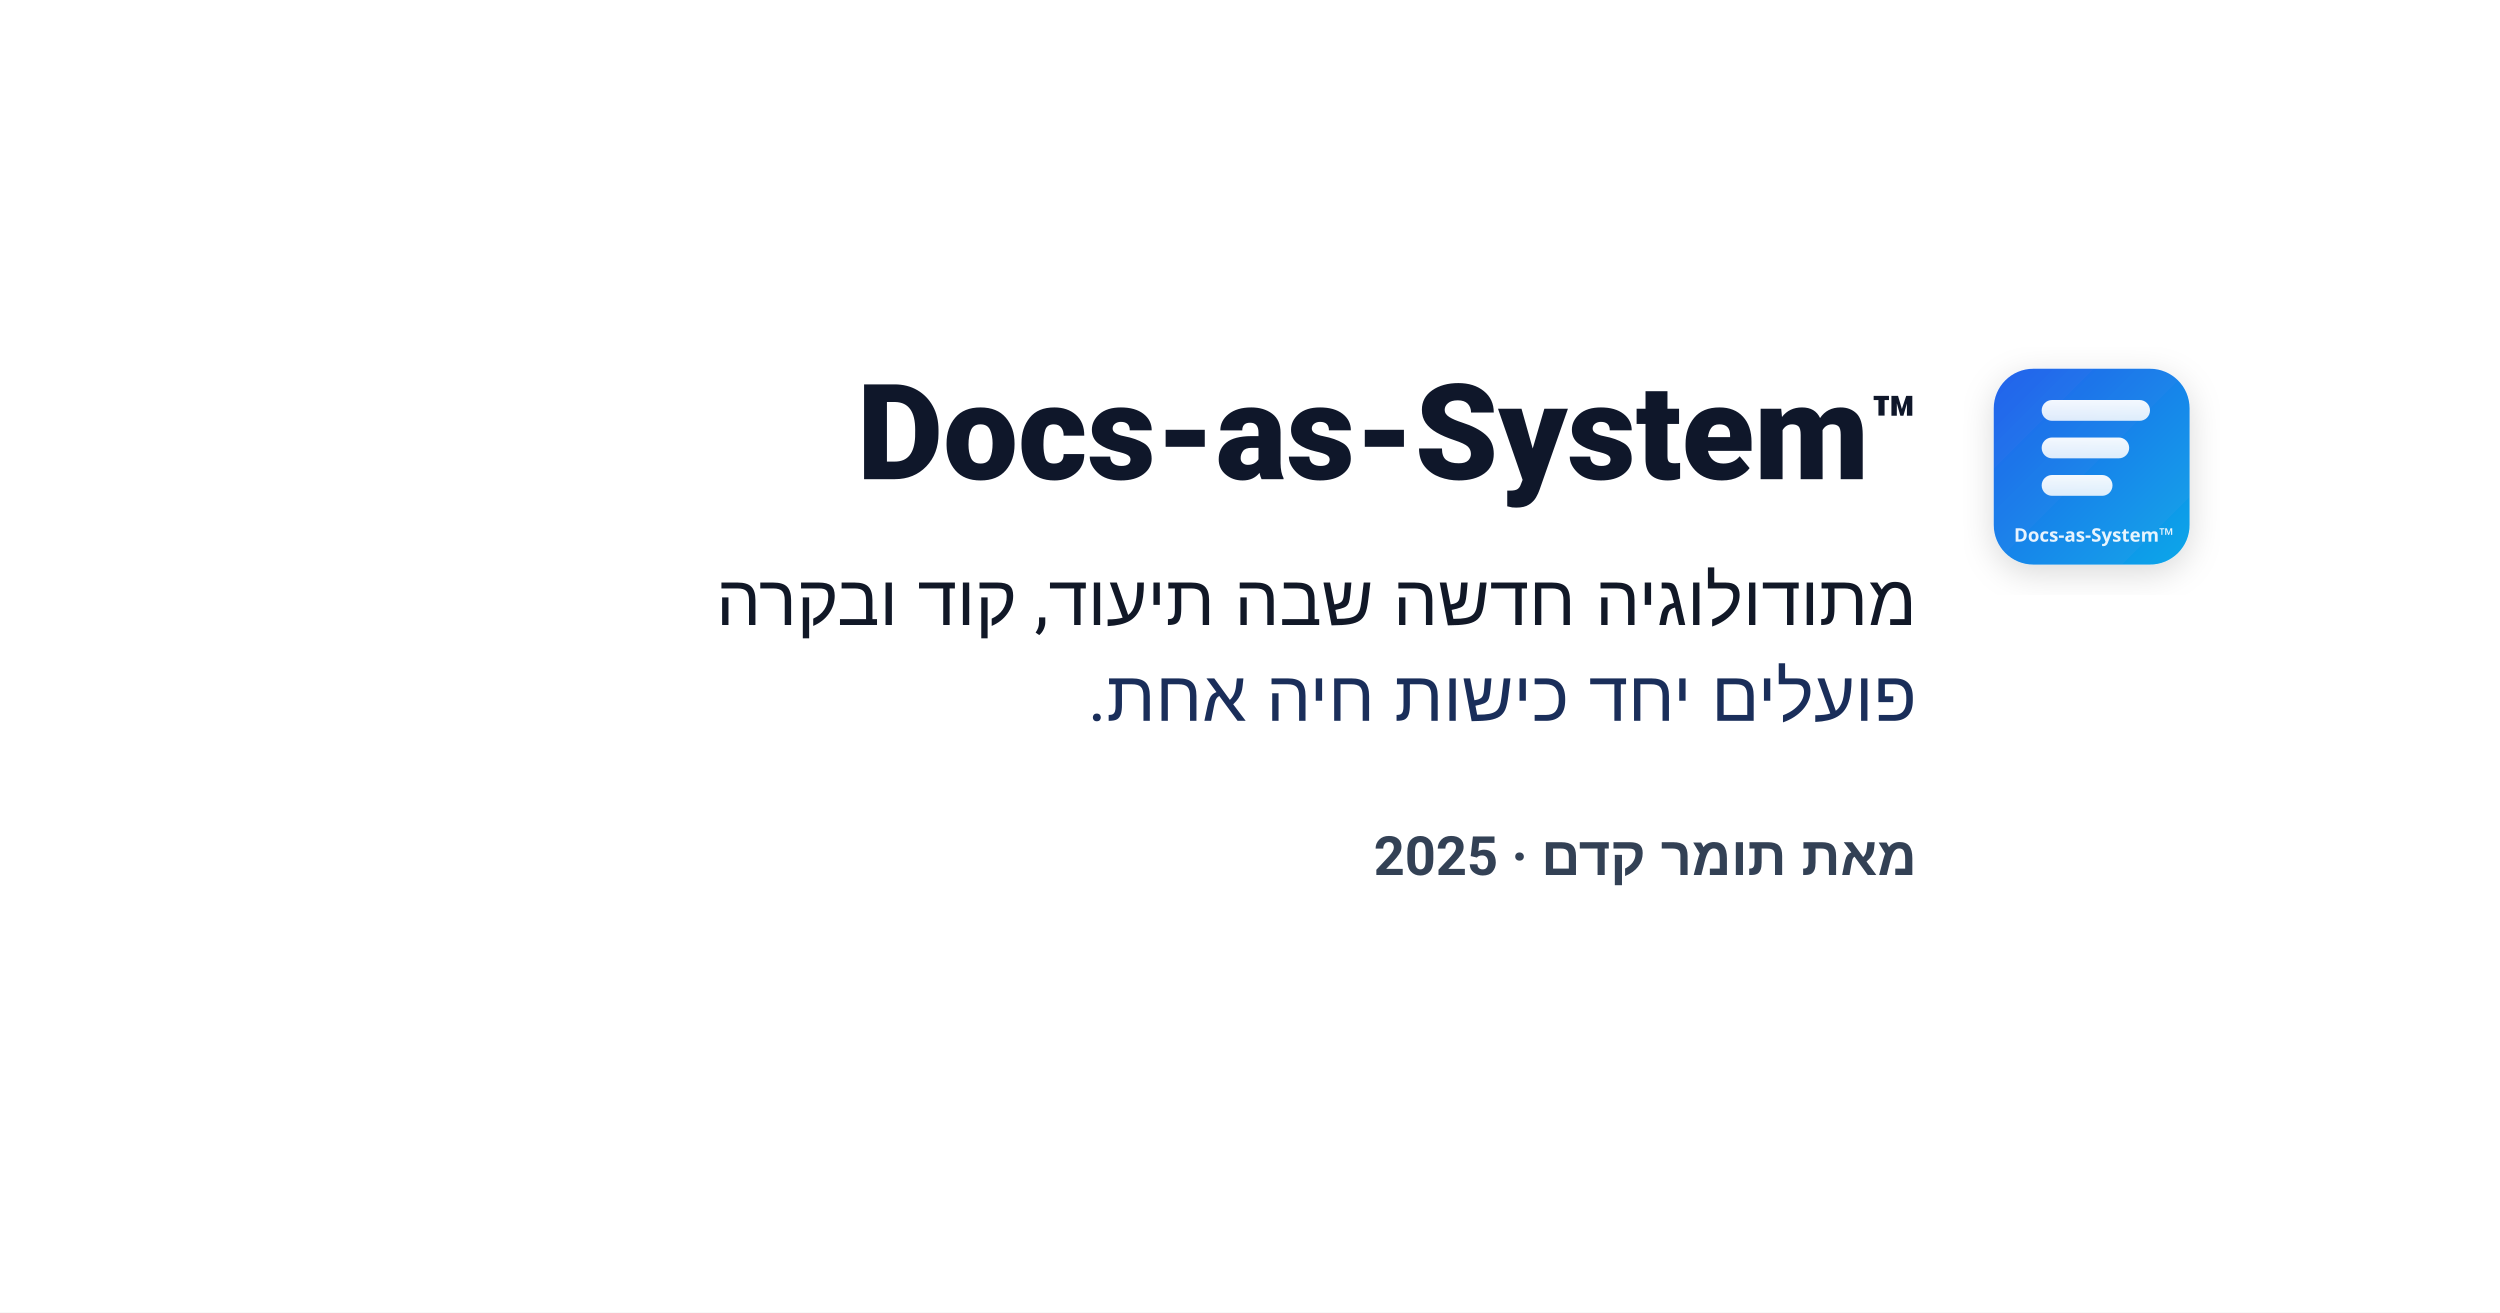
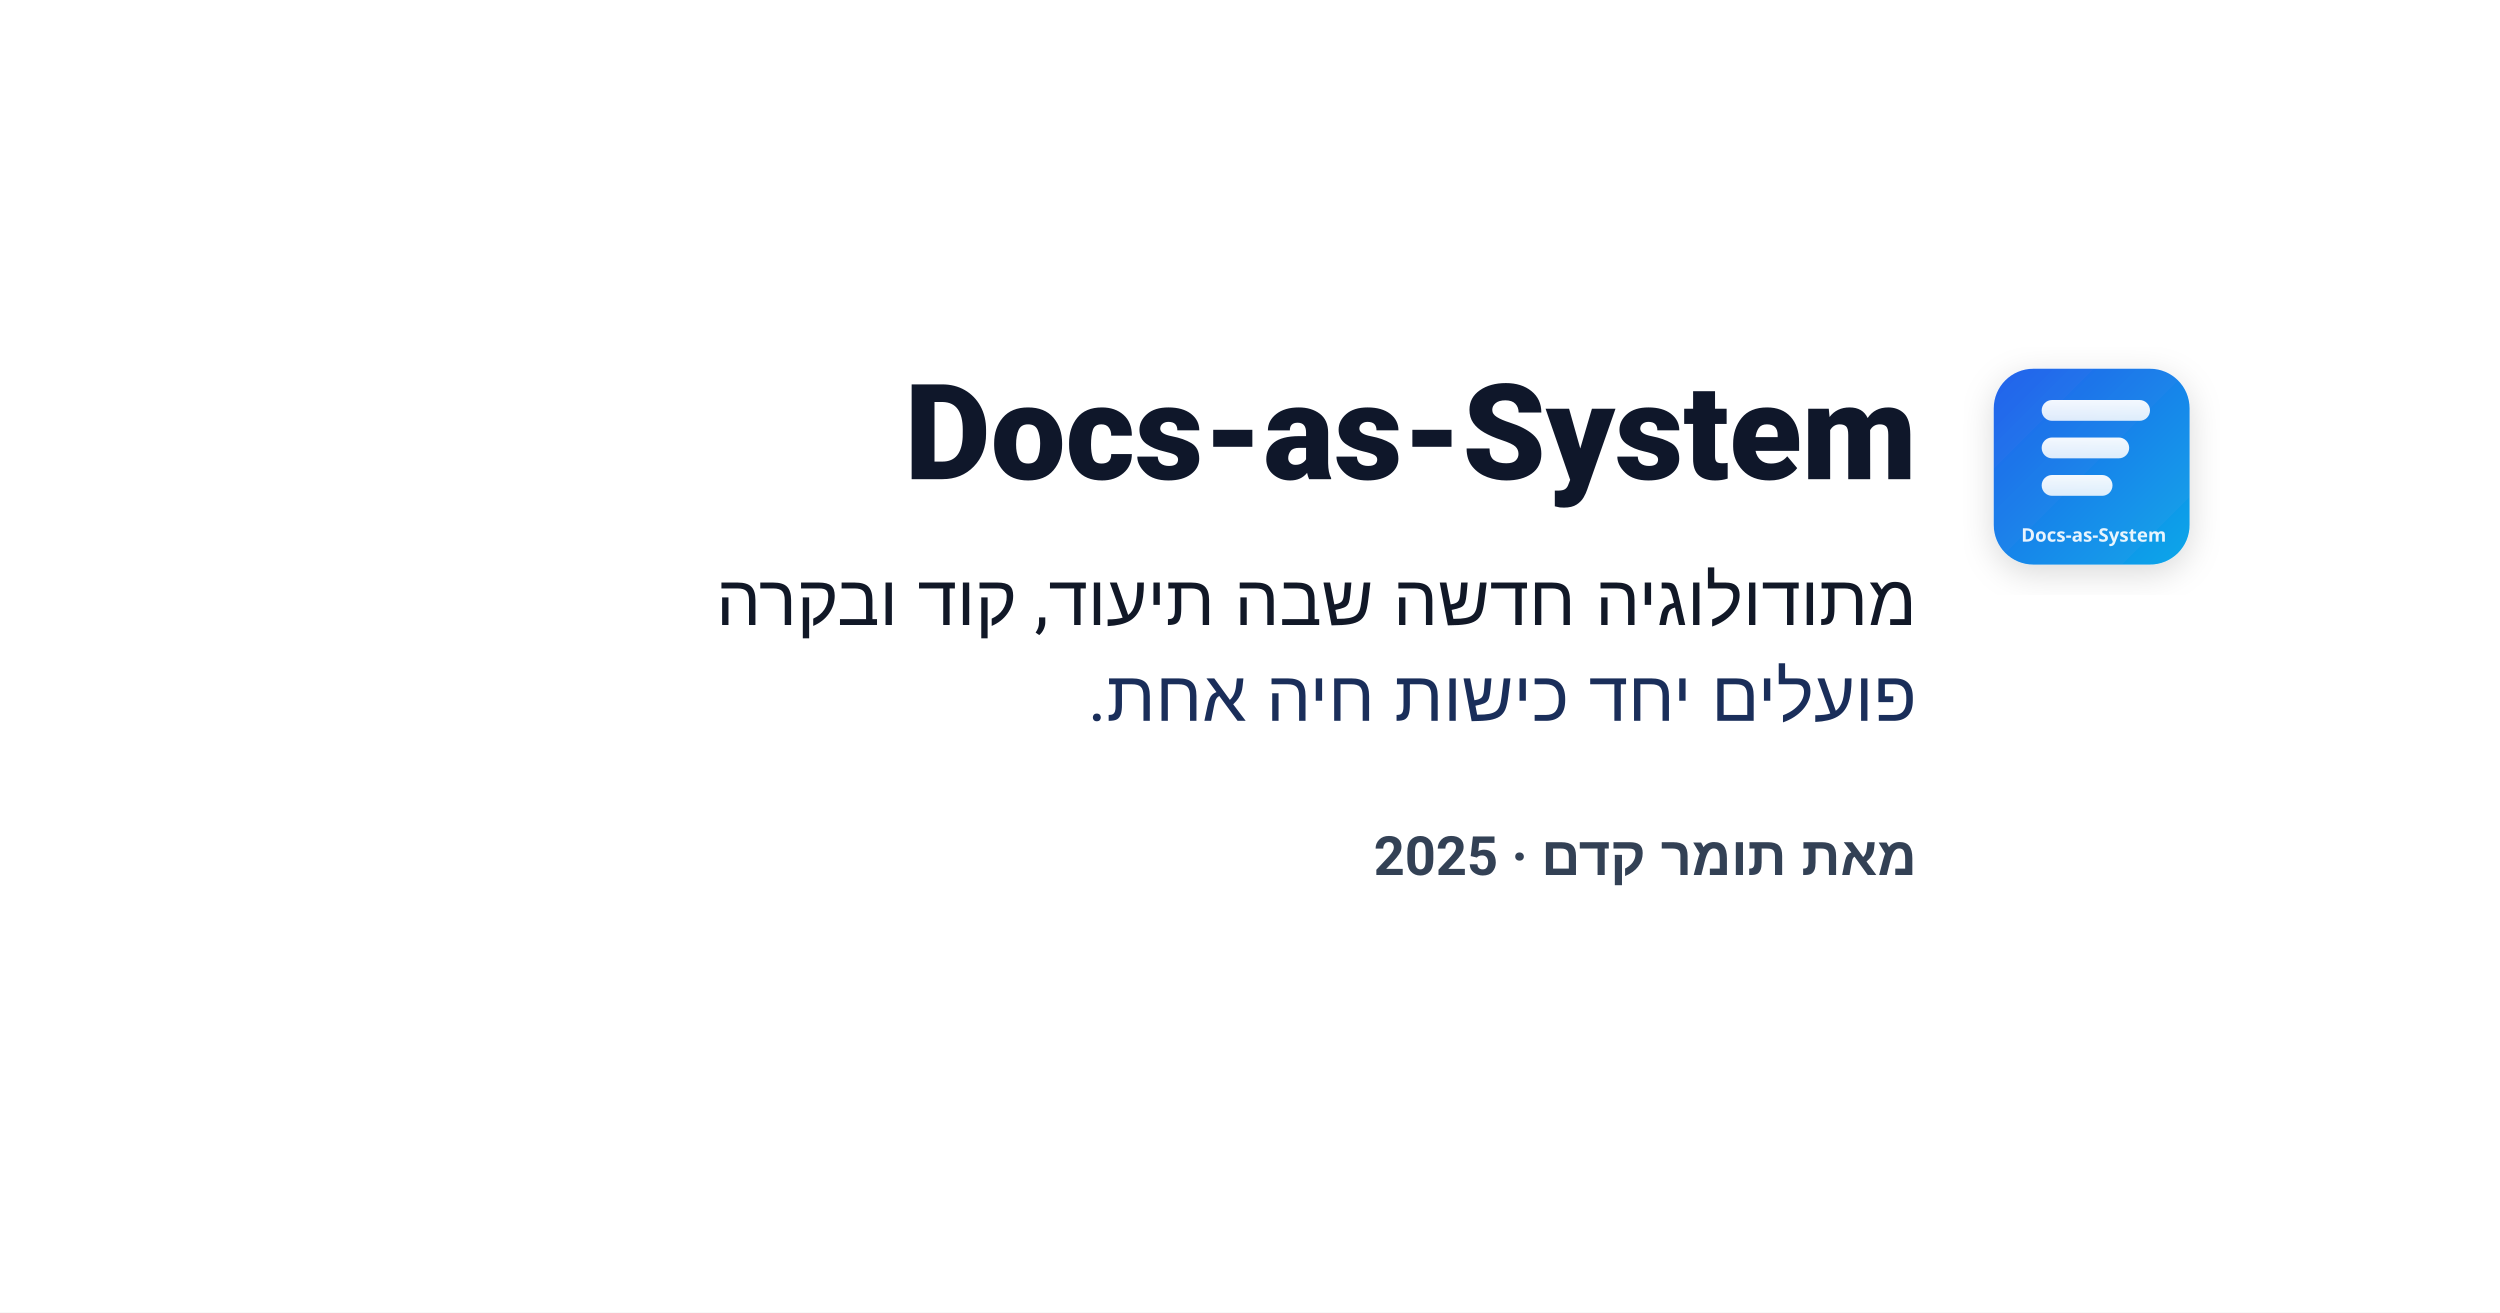
<svg xmlns="http://www.w3.org/2000/svg" width="1200" height="630" viewBox="0 0 1200 630">
  <defs>
    <linearGradient id="blueGrad" x1="0" y1="0" x2="1" y2="1">
      <stop offset="0%" stop-color="#2563eb" />
      <stop offset="100%" stop-color="#0ea5e9" />
    </linearGradient>
    <linearGradient id="whiteGrad" x1="0" y1="0" x2="0" y2="1">
      <stop offset="0%" stop-color="#ffffff" stop-opacity="0.95" />
      <stop offset="100%" stop-color="#ffffff" stop-opacity="0.85" />
    </linearGradient>
    <filter id="softShadow" x="-20%" y="-20%" width="140%" height="140%">
      <feDropShadow dx="0" dy="4" stdDeviation="8" flood-color="rgba(0,0,0,0.15)" />
    </filter>
  </defs>
  <rect width="1200" height="630" fill="#ffffff" />
  <g transform="translate(160,180)" filter="url(#softShadow)" fill="url(#blueGrad)">
    <rect x="800" y="0" rx="16" ry="16" width="88" height="88" stroke="url(#blueGrad)" stroke-width="6" />
    <rect x="820" y="12" width="52" height="10" rx="5" fill="url(#whiteGrad)" />
    <rect x="820" y="30" width="42" height="10" rx="5" fill="url(#whiteGrad)" />
    <rect x="820" y="48" width="34" height="10" rx="5" fill="url(#whiteGrad)" />
    <text x="845" y="80" text-anchor="middle" font-family="Assistant, system-ui, sans-serif" font-size="9" font-weight="700" fill="#ffffff" fill-opacity="0.9">
-       Docs-as-System™
+       Docs-as-System
    </text>
  </g>
  <text x="920" y="230" text-anchor="end" font-family="Assistant, system-ui, -apple-system, 'Segoe UI', Roboto, Arial, sans-serif" font-size="64" font-weight="800" fill="#0f172a">
-     Docs-as-System<tspan baseline-shift="super" font-size="36">™</tspan>
+     Docs-as-System
  </text>
  <text x="920" y="300" text-anchor="end" font-family="Assistant, system-ui, -apple-system, 'Segoe UI', Roboto, Arial, sans-serif" font-size="34" font-weight="400" fill="#111827">
    מתודולוגיה חדשה שבה תיעוד, קוד ובקרה
  </text>
  <text x="920" y="346" text-anchor="end" font-family="Assistant, system-ui, -apple-system, 'Segoe UI', Roboto, Arial, sans-serif" font-size="34" font-weight="400" fill="#1a2e5aff">
    .פועלים יחד כישות חיה אחת
  </text>
  <text x="920" y="420" text-anchor="end" font-family="Assistant, system-ui, -apple-system, 'Segoe UI', Roboto, Arial, sans-serif" font-size="26" font-weight="600" fill="#334155">
    מאת תומר קדם · 2025
  </text>
</svg>
